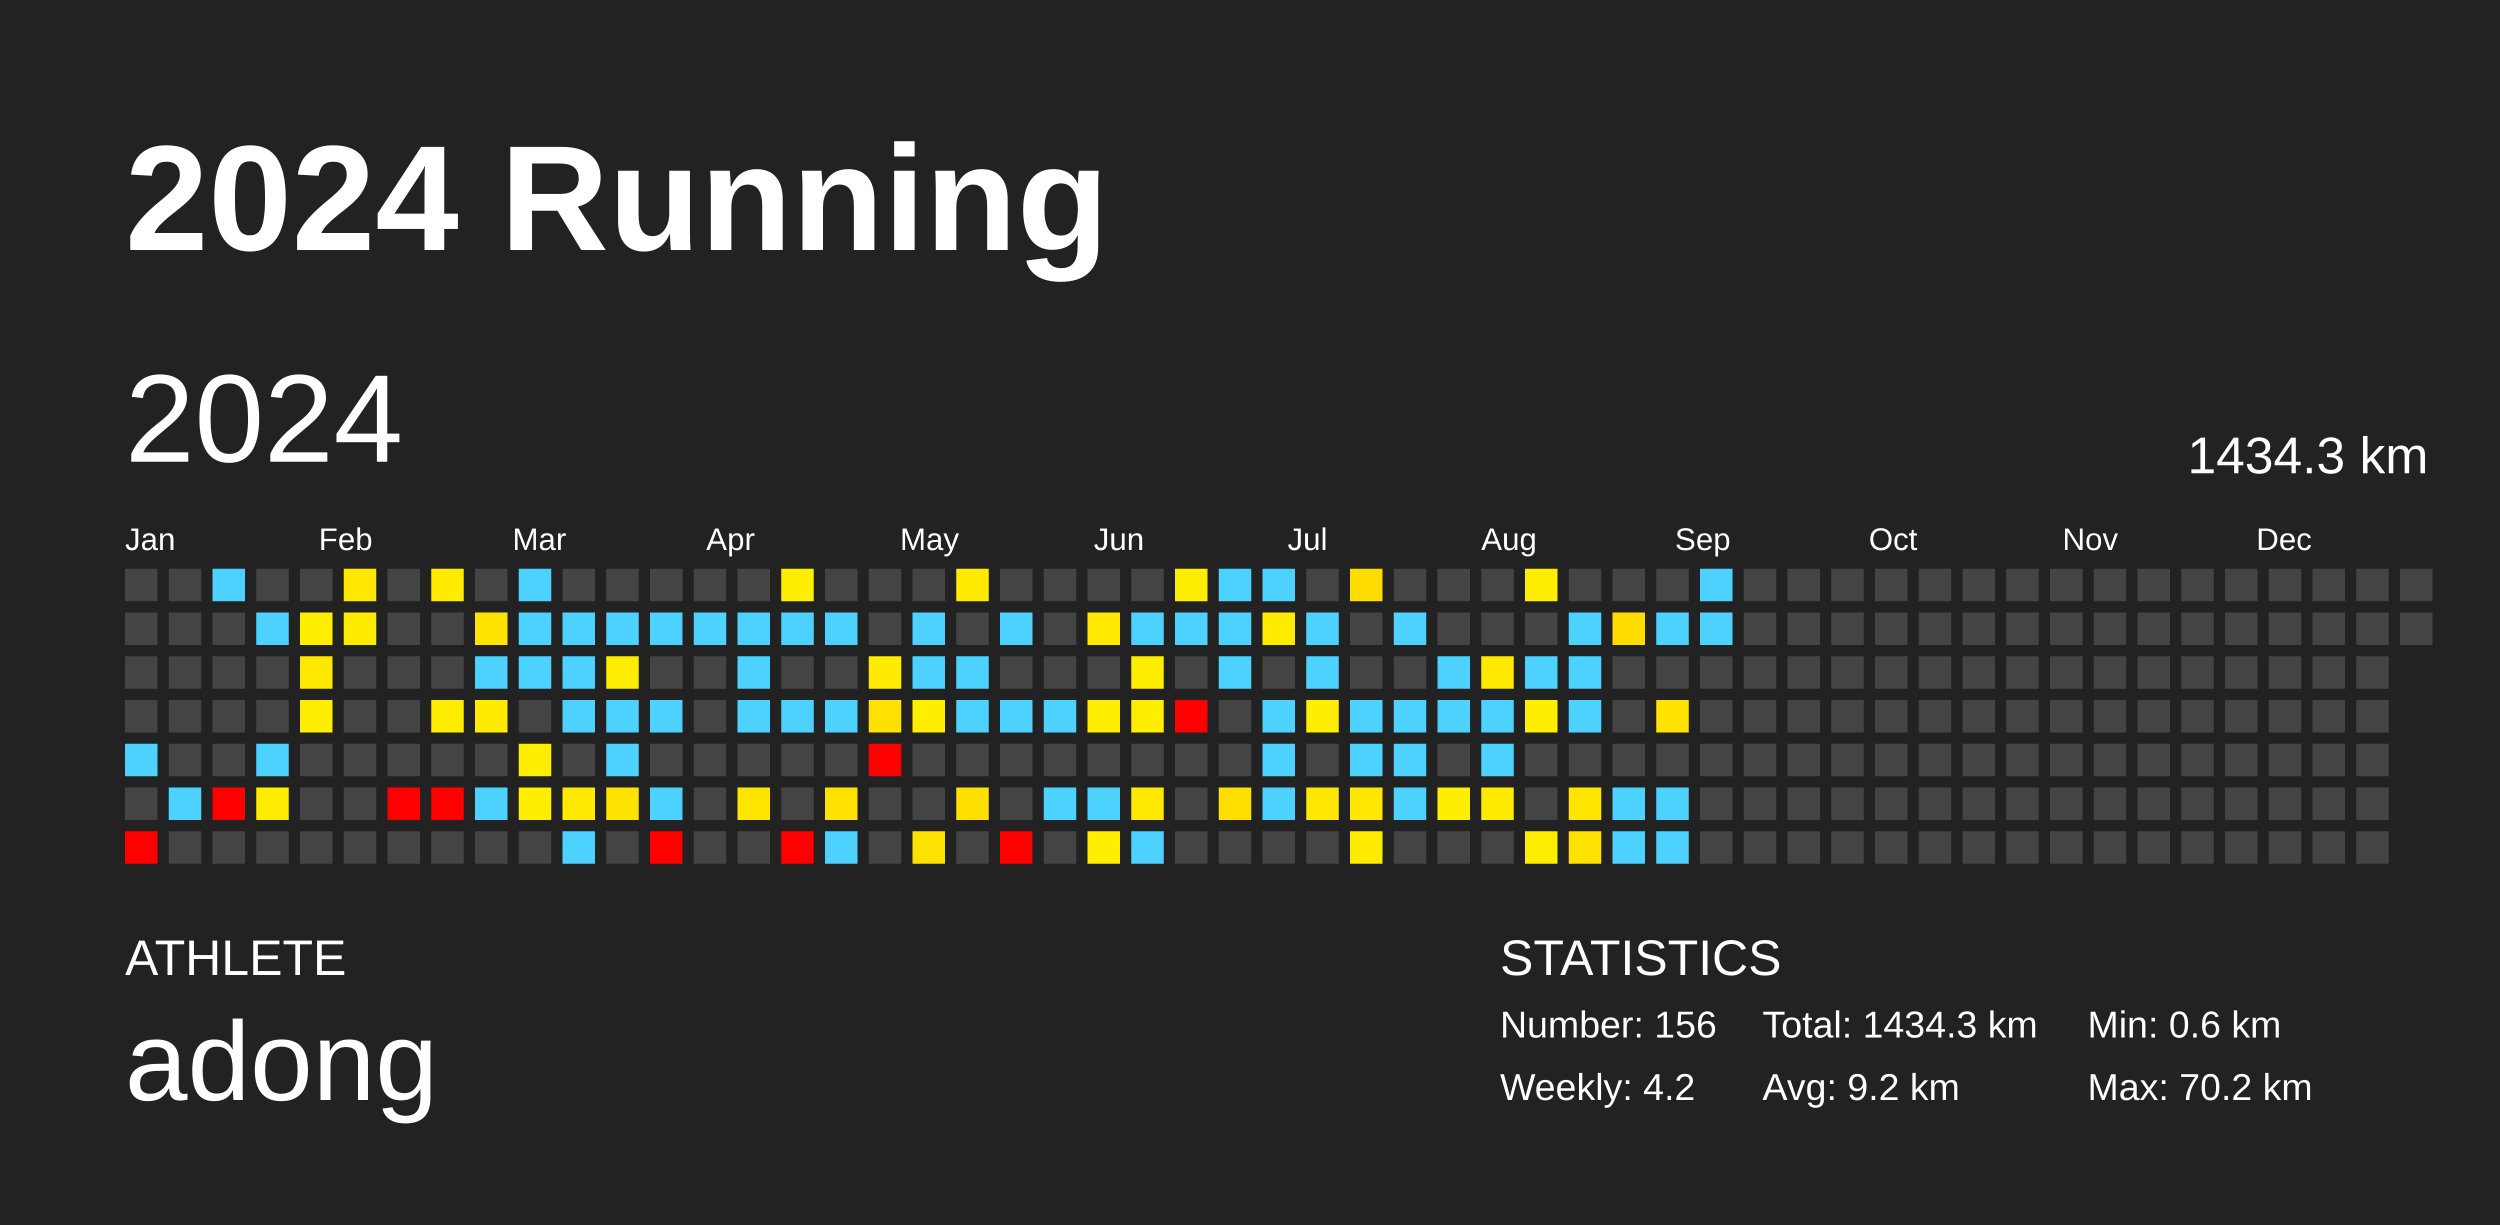
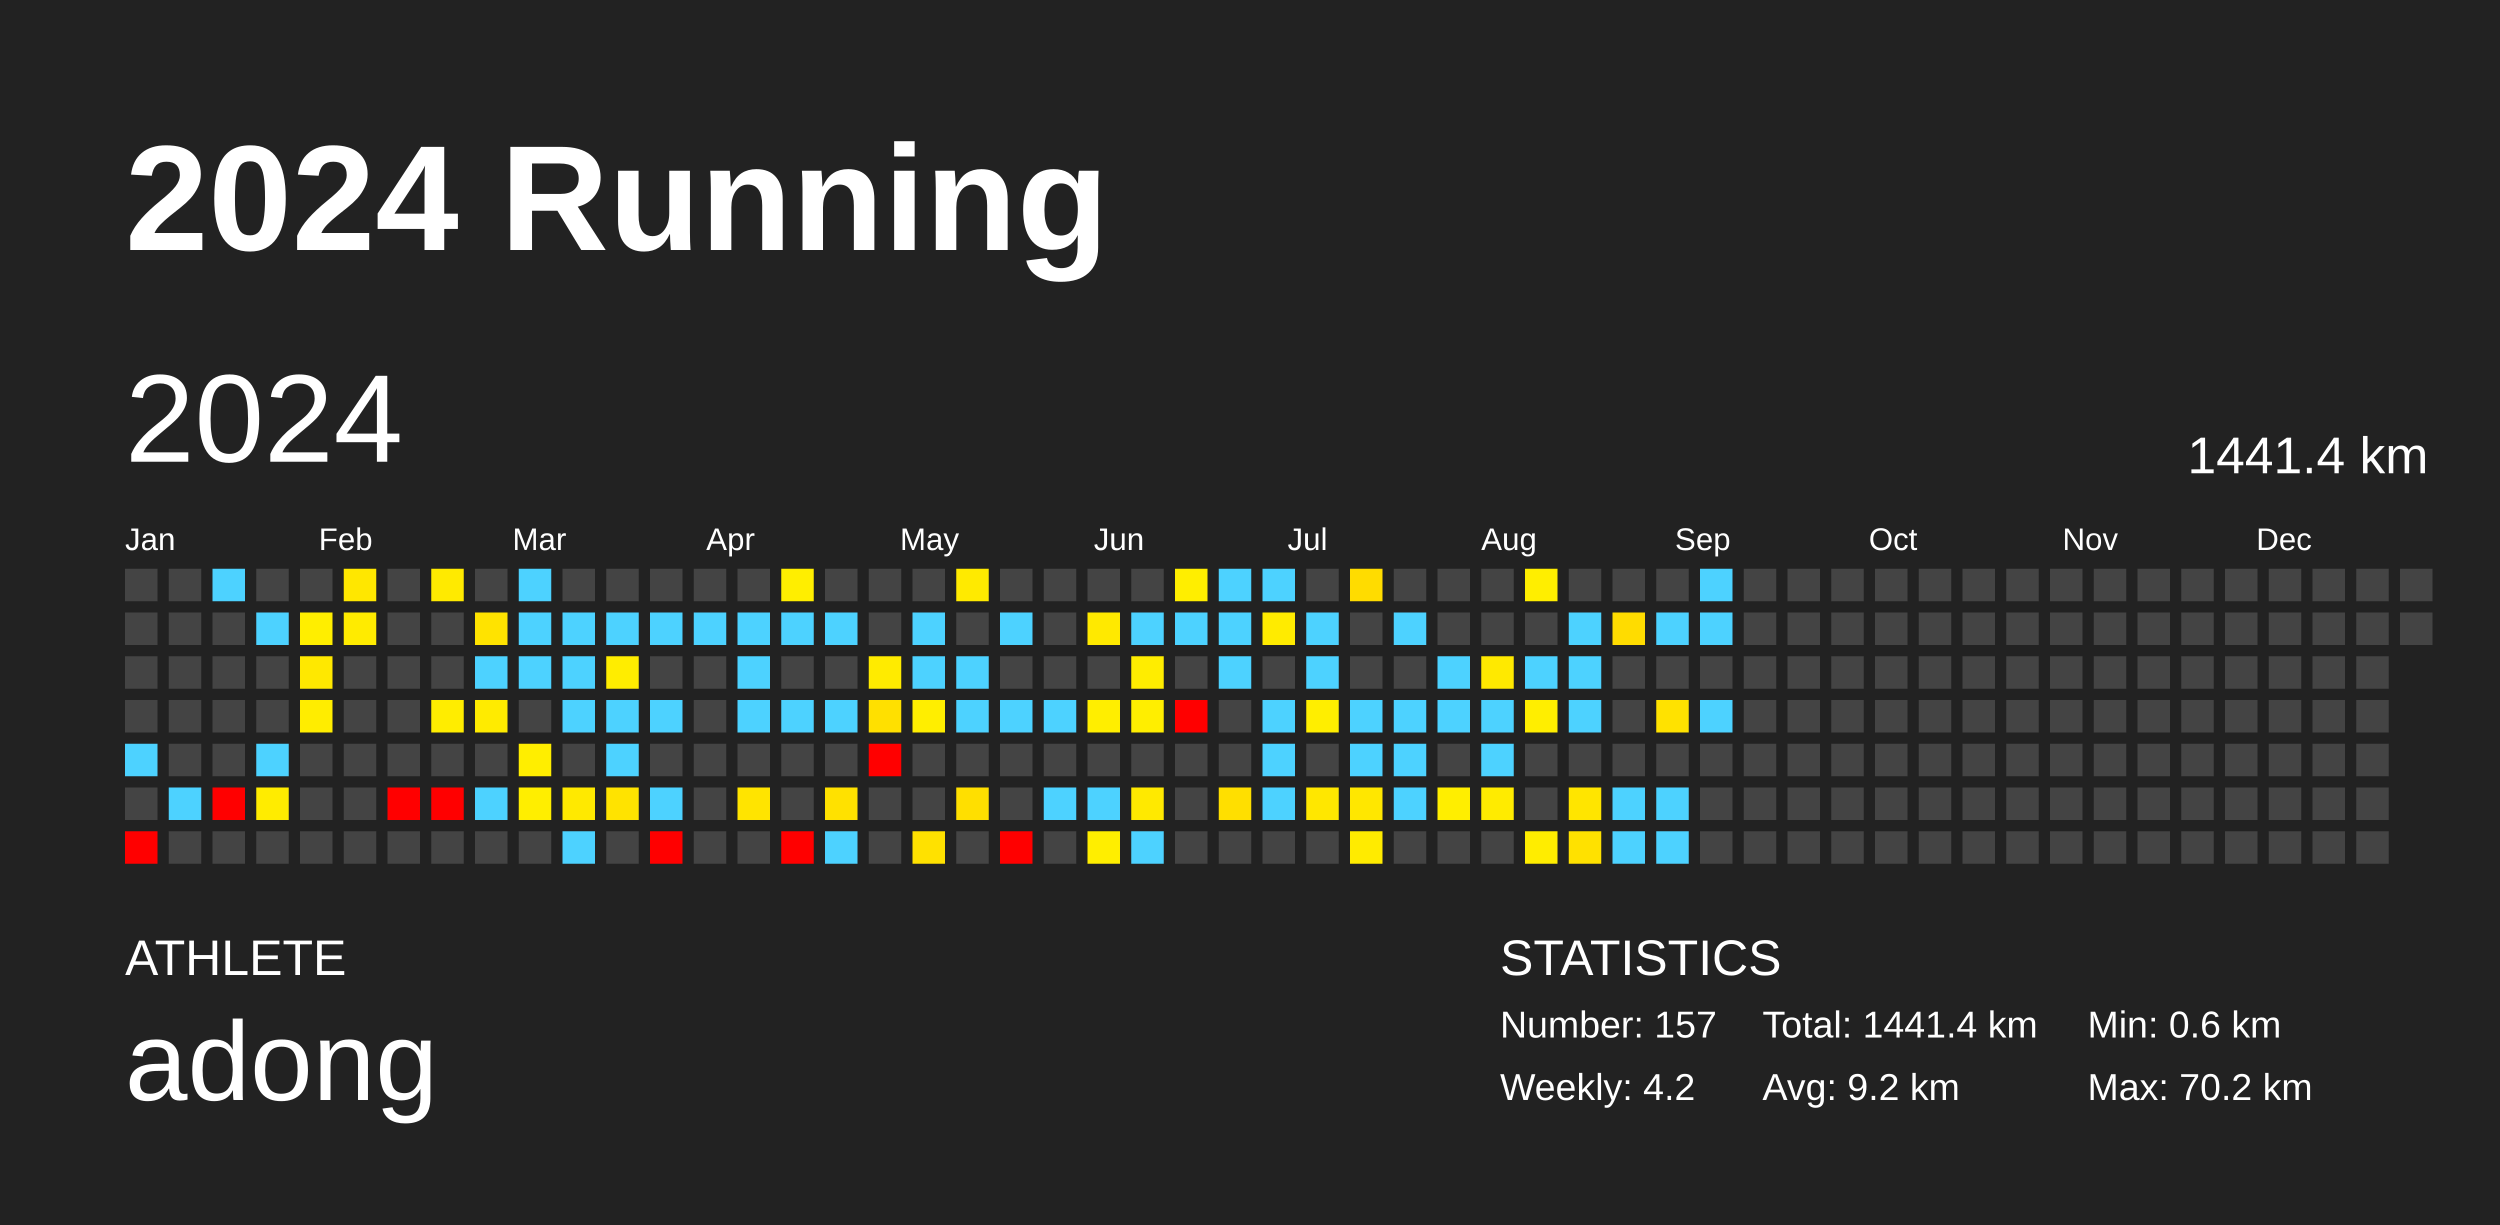
<svg xmlns="http://www.w3.org/2000/svg" baseProfile="full" height="98mm" version="1.1" viewBox="0,0,200,98" width="200mm">
  <defs />
  <rect fill="#222222" height="98" width="200" x="0" y="0" />
  <text fill="#FFFFFF" style="font-size:12px; font-family:Arial; font-weight:bold;" x="10" y="20">2024 Running</text>
  <text fill="#FFFFFF" style="font-size:4px; font-family:Arial" x="10" y="78">ATHLETE</text>
  <text fill="#FFFFFF" style="font-size:9px; font-family:Arial" x="10" y="88">adong</text>
  <text fill="#FFFFFF" style="font-size:4px; font-family:Arial" x="120" y="78">STATISTICS</text>
-   <text fill="#FFFFFF" style="font-size:3px; font-family:Arial" x="120" y="83">Number: 156</text>
+   <text fill="#FFFFFF" style="font-size:3px; font-family:Arial" x="120" y="83">Number: 157</text>
  <text fill="#FFFFFF" style="font-size:3px; font-family:Arial" x="120" y="88">Weekly: 4.2</text>
-   <text fill="#FFFFFF" style="font-size:3px; font-family:Arial" x="141" y="83">Total: 1434.3 km</text>
+   <text fill="#FFFFFF" style="font-size:3px; font-family:Arial" x="141" y="83">Total: 1441.4 km</text>
  <text fill="#FFFFFF" style="font-size:3px; font-family:Arial" x="141" y="88">Avg: 9.2 km</text>
  <text fill="#FFFFFF" style="font-size:3px; font-family:Arial" x="167" y="83">Min: 0.6 km</text>
  <text fill="#FFFFFF" style="font-size:3px; font-family:Arial" x="167" y="88">Max: 70.2 km</text>
  <text dominant-baseline="hanging" fill="#FFFFFF" style="font-size:10.0px; font-family:Arial;" x="10" y="30">2024</text>
-   <text dominant-baseline="hanging" fill="#FFFFFF" style="font-size:4.125px; font-family:Arial;" x="175" y="35">1434.3 km</text>
+   <text dominant-baseline="hanging" fill="#FFFFFF" style="font-size:4.125px; font-family:Arial;" x="175" y="35">1441.4 km</text>
  <text fill="#FFFFFF" style="font-size:2.5px; font-family:Arial" x="10.0" y="44">Jan</text>
  <text fill="#FFFFFF" style="font-size:2.5px; font-family:Arial" x="25.5" y="44">Feb</text>
  <text fill="#FFFFFF" style="font-size:2.5px; font-family:Arial" x="41.0" y="44">Mar</text>
  <text fill="#FFFFFF" style="font-size:2.5px; font-family:Arial" x="56.5" y="44">Apr</text>
  <text fill="#FFFFFF" style="font-size:2.5px; font-family:Arial" x="72.0" y="44">May</text>
  <text fill="#FFFFFF" style="font-size:2.5px; font-family:Arial" x="87.5" y="44">Jun</text>
  <text fill="#FFFFFF" style="font-size:2.5px; font-family:Arial" x="103.0" y="44">Jul</text>
  <text fill="#FFFFFF" style="font-size:2.5px; font-family:Arial" x="118.5" y="44">Aug</text>
  <text fill="#FFFFFF" style="font-size:2.5px; font-family:Arial" x="134.0" y="44">Sep</text>
  <text fill="#FFFFFF" style="font-size:2.5px; font-family:Arial" x="149.5" y="44">Oct</text>
  <text fill="#FFFFFF" style="font-size:2.5px; font-family:Arial" x="165.0" y="44">Nov</text>
  <text fill="#FFFFFF" style="font-size:2.5px; font-family:Arial" x="180.5" y="44">Dec</text>
  <rect fill="#444444" height="2.6" width="2.6" x="10.0" y="45.5" />
  <rect fill="#444444" height="2.6" width="2.6" x="10.0" y="49.0" />
  <rect fill="#444444" height="2.6" width="2.6" x="10.0" y="52.5" />
  <rect fill="#444444" height="2.6" width="2.6" x="10.0" y="56.0" />
  <rect fill="#4dd2ff" height="2.6" width="2.6" x="10.0" y="59.5" />
  <rect fill="#444444" height="2.6" width="2.6" x="10.0" y="63.0" />
  <rect fill="red" height="2.6" width="2.6" x="10.0" y="66.5" />
  <rect fill="#444444" height="2.6" width="2.6" x="13.5" y="45.5" />
  <rect fill="#444444" height="2.6" width="2.6" x="13.5" y="49.0" />
  <rect fill="#444444" height="2.6" width="2.6" x="13.5" y="52.5" />
  <rect fill="#444444" height="2.6" width="2.6" x="13.5" y="56.0" />
  <rect fill="#444444" height="2.6" width="2.6" x="13.5" y="59.5" />
  <rect fill="#4dd2ff" height="2.6" width="2.6" x="13.5" y="63.0" />
  <rect fill="#444444" height="2.6" width="2.6" x="13.5" y="66.5" />
  <rect fill="#4dd2ff" height="2.6" width="2.6" x="17.0" y="45.5" />
  <rect fill="#444444" height="2.6" width="2.6" x="17.0" y="49.0" />
  <rect fill="#444444" height="2.6" width="2.6" x="17.0" y="52.5" />
  <rect fill="#444444" height="2.6" width="2.6" x="17.0" y="56.0" />
  <rect fill="#444444" height="2.6" width="2.6" x="17.0" y="59.5" />
  <rect fill="red" height="2.6" width="2.6" x="17.0" y="63.0" />
  <rect fill="#444444" height="2.6" width="2.6" x="17.0" y="66.5" />
  <rect fill="#444444" height="2.6" width="2.6" x="20.5" y="45.5" />
  <rect fill="#4dd2ff" height="2.6" width="2.6" x="20.5" y="49.0" />
  <rect fill="#444444" height="2.6" width="2.6" x="20.5" y="52.5" />
  <rect fill="#444444" height="2.6" width="2.6" x="20.5" y="56.0" />
  <rect fill="#4dd2ff" height="2.6" width="2.6" x="20.5" y="59.5" />
  <rect fill="#ffec00" height="2.6" width="2.6" x="20.5" y="63.0" />
  <rect fill="#444444" height="2.6" width="2.6" x="20.5" y="66.5" />
  <rect fill="#444444" height="2.6" width="2.6" x="24.0" y="45.5" />
  <rect fill="#ffee00" height="2.6" width="2.6" x="24.0" y="49.0" />
  <rect fill="#ffe800" height="2.6" width="2.6" x="24.0" y="52.5" />
  <rect fill="#ffed00" height="2.6" width="2.6" x="24.0" y="56.0" />
  <rect fill="#444444" height="2.6" width="2.6" x="24.0" y="59.5" />
  <rect fill="#444444" height="2.6" width="2.6" x="24.0" y="63.0" />
  <rect fill="#444444" height="2.6" width="2.6" x="24.0" y="66.5" />
  <rect fill="#ffe700" height="2.6" width="2.6" x="27.5" y="45.5" />
  <rect fill="#ffeb00" height="2.6" width="2.6" x="27.5" y="49.0" />
  <rect fill="#444444" height="2.6" width="2.6" x="27.5" y="52.5" />
  <rect fill="#444444" height="2.6" width="2.6" x="27.5" y="56.0" />
  <rect fill="#444444" height="2.6" width="2.6" x="27.5" y="59.5" />
  <rect fill="#444444" height="2.6" width="2.6" x="27.5" y="63.0" />
  <rect fill="#444444" height="2.6" width="2.6" x="27.5" y="66.5" />
  <rect fill="#444444" height="2.6" width="2.6" x="31.0" y="45.5" />
  <rect fill="#444444" height="2.6" width="2.6" x="31.0" y="49.0" />
  <rect fill="#444444" height="2.6" width="2.6" x="31.0" y="52.5" />
  <rect fill="#444444" height="2.6" width="2.6" x="31.0" y="56.0" />
  <rect fill="#444444" height="2.6" width="2.6" x="31.0" y="59.5" />
  <rect fill="red" height="2.6" width="2.6" x="31.0" y="63.0" />
  <rect fill="#444444" height="2.6" width="2.6" x="31.0" y="66.5" />
  <rect fill="#ffea00" height="2.6" width="2.6" x="34.5" y="45.5" />
  <rect fill="#444444" height="2.6" width="2.6" x="34.5" y="49.0" />
  <rect fill="#444444" height="2.6" width="2.6" x="34.5" y="52.5" />
  <rect fill="#ffed00" height="2.6" width="2.6" x="34.5" y="56.0" />
  <rect fill="#444444" height="2.6" width="2.6" x="34.5" y="59.5" />
  <rect fill="red" height="2.6" width="2.6" x="34.5" y="63.0" />
  <rect fill="#444444" height="2.6" width="2.6" x="34.5" y="66.5" />
  <rect fill="#444444" height="2.6" width="2.6" x="38.0" y="45.5" />
  <rect fill="#ffe300" height="2.6" width="2.6" x="38.0" y="49.0" />
  <rect fill="#4dd2ff" height="2.6" width="2.6" x="38.0" y="52.5" />
  <rect fill="#ffeb00" height="2.6" width="2.6" x="38.0" y="56.0" />
  <rect fill="#444444" height="2.6" width="2.6" x="38.0" y="59.5" />
  <rect fill="#4dd2ff" height="2.6" width="2.6" x="38.0" y="63.0" />
  <rect fill="#444444" height="2.6" width="2.6" x="38.0" y="66.5" />
  <rect fill="#4dd2ff" height="2.6" width="2.6" x="41.5" y="45.5" />
  <rect fill="#4dd2ff" height="2.6" width="2.6" x="41.5" y="49.0" />
  <rect fill="#4dd2ff" height="2.6" width="2.6" x="41.5" y="52.5" />
  <rect fill="#444444" height="2.6" width="2.6" x="41.5" y="56.0" />
  <rect fill="#ffee00" height="2.6" width="2.6" x="41.5" y="59.5" />
  <rect fill="#ffee00" height="2.6" width="2.6" x="41.5" y="63.0" />
  <rect fill="#444444" height="2.6" width="2.6" x="41.5" y="66.5" />
  <rect fill="#444444" height="2.6" width="2.6" x="45.0" y="45.5" />
  <rect fill="#4dd2ff" height="2.6" width="2.6" x="45.0" y="49.0" />
  <rect fill="#4dd2ff" height="2.6" width="2.6" x="45.0" y="52.5" />
  <rect fill="#4dd2ff" height="2.6" width="2.6" x="45.0" y="56.0" />
  <rect fill="#444444" height="2.6" width="2.6" x="45.0" y="59.5" />
  <rect fill="#ffe900" height="2.6" width="2.6" x="45.0" y="63.0" />
  <rect fill="#4dd2ff" height="2.6" width="2.6" x="45.0" y="66.5" />
  <rect fill="#444444" height="2.6" width="2.6" x="48.5" y="45.5" />
  <rect fill="#4dd2ff" height="2.6" width="2.6" x="48.5" y="49.0" />
  <rect fill="#ffed00" height="2.6" width="2.6" x="48.5" y="52.5" />
  <rect fill="#4dd2ff" height="2.6" width="2.6" x="48.5" y="56.0" />
  <rect fill="#4dd2ff" height="2.6" width="2.6" x="48.5" y="59.5" />
  <rect fill="#ffe300" height="2.6" width="2.6" x="48.5" y="63.0" />
  <rect fill="#444444" height="2.6" width="2.6" x="48.5" y="66.5" />
  <rect fill="#444444" height="2.6" width="2.6" x="52.0" y="45.5" />
  <rect fill="#4dd2ff" height="2.6" width="2.6" x="52.0" y="49.0" />
  <rect fill="#444444" height="2.6" width="2.6" x="52.0" y="52.5" />
  <rect fill="#4dd2ff" height="2.6" width="2.6" x="52.0" y="56.0" />
  <rect fill="#444444" height="2.6" width="2.6" x="52.0" y="59.5" />
  <rect fill="#4dd2ff" height="2.6" width="2.6" x="52.0" y="63.0" />
  <rect fill="red" height="2.6" width="2.6" x="52.0" y="66.5" />
  <rect fill="#444444" height="2.6" width="2.6" x="55.5" y="45.5" />
  <rect fill="#4dd2ff" height="2.6" width="2.6" x="55.5" y="49.0" />
  <rect fill="#444444" height="2.6" width="2.6" x="55.5" y="52.5" />
  <rect fill="#444444" height="2.6" width="2.6" x="55.5" y="56.0" />
  <rect fill="#444444" height="2.6" width="2.6" x="55.5" y="59.5" />
  <rect fill="#444444" height="2.6" width="2.6" x="55.5" y="63.0" />
  <rect fill="#444444" height="2.6" width="2.6" x="55.5" y="66.5" />
  <rect fill="#444444" height="2.6" width="2.6" x="59.0" y="45.5" />
  <rect fill="#4dd2ff" height="2.6" width="2.6" x="59.0" y="49.0" />
  <rect fill="#4dd2ff" height="2.6" width="2.6" x="59.0" y="52.5" />
  <rect fill="#4dd2ff" height="2.6" width="2.6" x="59.0" y="56.0" />
  <rect fill="#444444" height="2.6" width="2.6" x="59.0" y="59.5" />
  <rect fill="#ffe400" height="2.6" width="2.6" x="59.0" y="63.0" />
  <rect fill="#444444" height="2.6" width="2.6" x="59.0" y="66.5" />
  <rect fill="#ffee00" height="2.6" width="2.6" x="62.5" y="45.5" />
  <rect fill="#4dd2ff" height="2.6" width="2.6" x="62.5" y="49.0" />
  <rect fill="#444444" height="2.6" width="2.6" x="62.5" y="52.5" />
  <rect fill="#4dd2ff" height="2.6" width="2.6" x="62.5" y="56.0" />
  <rect fill="#444444" height="2.6" width="2.6" x="62.5" y="59.5" />
  <rect fill="#444444" height="2.6" width="2.6" x="62.5" y="63.0" />
  <rect fill="red" height="2.6" width="2.6" x="62.5" y="66.5" />
  <rect fill="#444444" height="2.6" width="2.6" x="66.0" y="45.5" />
  <rect fill="#4dd2ff" height="2.6" width="2.6" x="66.0" y="49.0" />
  <rect fill="#444444" height="2.6" width="2.6" x="66.0" y="52.5" />
  <rect fill="#4dd2ff" height="2.6" width="2.6" x="66.0" y="56.0" />
  <rect fill="#444444" height="2.6" width="2.6" x="66.0" y="59.5" />
  <rect fill="#ffe100" height="2.6" width="2.6" x="66.0" y="63.0" />
  <rect fill="#4dd2ff" height="2.6" width="2.6" x="66.0" y="66.5" />
  <rect fill="#444444" height="2.6" width="2.6" x="69.5" y="45.5" />
  <rect fill="#444444" height="2.6" width="2.6" x="69.5" y="49.0" />
  <rect fill="#ffeb00" height="2.6" width="2.6" x="69.5" y="52.5" />
  <rect fill="#ffe000" height="2.6" width="2.6" x="69.5" y="56.0" />
  <rect fill="red" height="2.6" width="2.6" x="69.5" y="59.5" />
  <rect fill="#444444" height="2.6" width="2.6" x="69.5" y="63.0" />
  <rect fill="#444444" height="2.6" width="2.6" x="69.5" y="66.5" />
  <rect fill="#444444" height="2.6" width="2.6" x="73.0" y="45.5" />
  <rect fill="#4dd2ff" height="2.6" width="2.6" x="73.0" y="49.0" />
  <rect fill="#4dd2ff" height="2.6" width="2.6" x="73.0" y="52.5" />
  <rect fill="#ffee00" height="2.6" width="2.6" x="73.0" y="56.0" />
  <rect fill="#444444" height="2.6" width="2.6" x="73.0" y="59.5" />
  <rect fill="#444444" height="2.6" width="2.6" x="73.0" y="63.0" />
  <rect fill="#ffe100" height="2.6" width="2.6" x="73.0" y="66.5" />
  <rect fill="#ffea00" height="2.6" width="2.6" x="76.5" y="45.5" />
  <rect fill="#444444" height="2.6" width="2.6" x="76.5" y="49.0" />
  <rect fill="#4dd2ff" height="2.6" width="2.6" x="76.5" y="52.5" />
  <rect fill="#4dd2ff" height="2.6" width="2.6" x="76.5" y="56.0" />
  <rect fill="#444444" height="2.6" width="2.6" x="76.5" y="59.5" />
  <rect fill="#ffdf00" height="2.6" width="2.6" x="76.5" y="63.0" />
  <rect fill="#444444" height="2.6" width="2.6" x="76.5" y="66.5" />
  <rect fill="#444444" height="2.6" width="2.6" x="80.0" y="45.5" />
  <rect fill="#4dd2ff" height="2.6" width="2.6" x="80.0" y="49.0" />
  <rect fill="#444444" height="2.6" width="2.6" x="80.0" y="52.5" />
  <rect fill="#4dd2ff" height="2.6" width="2.6" x="80.0" y="56.0" />
  <rect fill="#444444" height="2.6" width="2.6" x="80.0" y="59.5" />
  <rect fill="#444444" height="2.6" width="2.6" x="80.0" y="63.0" />
  <rect fill="red" height="2.6" width="2.6" x="80.0" y="66.5" />
  <rect fill="#444444" height="2.6" width="2.6" x="83.5" y="45.5" />
  <rect fill="#444444" height="2.6" width="2.6" x="83.5" y="49.0" />
  <rect fill="#444444" height="2.6" width="2.6" x="83.5" y="52.5" />
  <rect fill="#4dd2ff" height="2.6" width="2.6" x="83.5" y="56.0" />
  <rect fill="#444444" height="2.6" width="2.6" x="83.5" y="59.5" />
  <rect fill="#4dd2ff" height="2.6" width="2.6" x="83.5" y="63.0" />
  <rect fill="#444444" height="2.6" width="2.6" x="83.5" y="66.5" />
  <rect fill="#444444" height="2.6" width="2.6" x="87.0" y="45.5" />
  <rect fill="#ffe900" height="2.6" width="2.6" x="87.0" y="49.0" />
  <rect fill="#444444" height="2.6" width="2.6" x="87.0" y="52.5" />
  <rect fill="#ffee00" height="2.6" width="2.6" x="87.0" y="56.0" />
  <rect fill="#444444" height="2.6" width="2.6" x="87.0" y="59.5" />
  <rect fill="#4dd2ff" height="2.6" width="2.6" x="87.0" y="63.0" />
  <rect fill="#ffee00" height="2.6" width="2.6" x="87.0" y="66.5" />
  <rect fill="#444444" height="2.6" width="2.6" x="90.5" y="45.5" />
  <rect fill="#4dd2ff" height="2.6" width="2.6" x="90.5" y="49.0" />
  <rect fill="#ffed00" height="2.6" width="2.6" x="90.5" y="52.5" />
  <rect fill="#ffee00" height="2.6" width="2.6" x="90.5" y="56.0" />
  <rect fill="#444444" height="2.6" width="2.6" x="90.5" y="59.5" />
  <rect fill="#ffe900" height="2.6" width="2.6" x="90.5" y="63.0" />
  <rect fill="#4dd2ff" height="2.6" width="2.6" x="90.5" y="66.5" />
  <rect fill="#ffee00" height="2.6" width="2.6" x="94.0" y="45.5" />
  <rect fill="#4dd2ff" height="2.6" width="2.6" x="94.0" y="49.0" />
  <rect fill="#444444" height="2.6" width="2.6" x="94.0" y="52.5" />
  <rect fill="red" height="2.6" width="2.6" x="94.0" y="56.0" />
  <rect fill="#444444" height="2.6" width="2.6" x="94.0" y="59.5" />
  <rect fill="#444444" height="2.6" width="2.6" x="94.0" y="63.0" />
  <rect fill="#444444" height="2.6" width="2.6" x="94.0" y="66.5" />
  <rect fill="#4dd2ff" height="2.6" width="2.6" x="97.5" y="45.5" />
  <rect fill="#4dd2ff" height="2.6" width="2.6" x="97.5" y="49.0" />
  <rect fill="#4dd2ff" height="2.6" width="2.6" x="97.5" y="52.5" />
  <rect fill="#444444" height="2.6" width="2.6" x="97.5" y="56.0" />
  <rect fill="#444444" height="2.6" width="2.6" x="97.5" y="59.5" />
  <rect fill="#ffdf00" height="2.6" width="2.6" x="97.5" y="63.0" />
  <rect fill="#444444" height="2.6" width="2.6" x="97.5" y="66.5" />
  <rect fill="#4dd2ff" height="2.6" width="2.6" x="101.0" y="45.5" />
  <rect fill="#ffeb00" height="2.6" width="2.6" x="101.0" y="49.0" />
  <rect fill="#444444" height="2.6" width="2.6" x="101.0" y="52.5" />
  <rect fill="#4dd2ff" height="2.6" width="2.6" x="101.0" y="56.0" />
  <rect fill="#4dd2ff" height="2.6" width="2.6" x="101.0" y="59.5" />
  <rect fill="#4dd2ff" height="2.6" width="2.6" x="101.0" y="63.0" />
  <rect fill="#444444" height="2.6" width="2.6" x="101.0" y="66.5" />
  <rect fill="#444444" height="2.6" width="2.6" x="104.5" y="45.5" />
  <rect fill="#4dd2ff" height="2.6" width="2.6" x="104.5" y="49.0" />
  <rect fill="#4dd2ff" height="2.6" width="2.6" x="104.5" y="52.5" />
  <rect fill="#ffee00" height="2.6" width="2.6" x="104.5" y="56.0" />
  <rect fill="#444444" height="2.6" width="2.6" x="104.5" y="59.5" />
  <rect fill="#ffe700" height="2.6" width="2.6" x="104.5" y="63.0" />
  <rect fill="#444444" height="2.6" width="2.6" x="104.5" y="66.5" />
  <rect fill="#ffdc00" height="2.6" width="2.6" x="108.0" y="45.5" />
  <rect fill="#444444" height="2.6" width="2.6" x="108.0" y="49.0" />
  <rect fill="#444444" height="2.6" width="2.6" x="108.0" y="52.5" />
  <rect fill="#4dd2ff" height="2.6" width="2.6" x="108.0" y="56.0" />
  <rect fill="#4dd2ff" height="2.6" width="2.6" x="108.0" y="59.5" />
  <rect fill="#ffe700" height="2.6" width="2.6" x="108.0" y="63.0" />
  <rect fill="#ffeb00" height="2.6" width="2.6" x="108.0" y="66.5" />
  <rect fill="#444444" height="2.6" width="2.6" x="111.5" y="45.5" />
  <rect fill="#4dd2ff" height="2.6" width="2.6" x="111.5" y="49.0" />
  <rect fill="#444444" height="2.6" width="2.6" x="111.5" y="52.5" />
  <rect fill="#4dd2ff" height="2.6" width="2.6" x="111.5" y="56.0" />
  <rect fill="#4dd2ff" height="2.6" width="2.6" x="111.5" y="59.5" />
  <rect fill="#4dd2ff" height="2.6" width="2.6" x="111.5" y="63.0" />
  <rect fill="#444444" height="2.6" width="2.6" x="111.5" y="66.5" />
  <rect fill="#444444" height="2.6" width="2.6" x="115.0" y="45.5" />
  <rect fill="#444444" height="2.6" width="2.6" x="115.0" y="49.0" />
  <rect fill="#4dd2ff" height="2.6" width="2.6" x="115.0" y="52.5" />
  <rect fill="#4dd2ff" height="2.6" width="2.6" x="115.0" y="56.0" />
  <rect fill="#444444" height="2.6" width="2.6" x="115.0" y="59.5" />
  <rect fill="#ffee00" height="2.6" width="2.6" x="115.0" y="63.0" />
  <rect fill="#444444" height="2.6" width="2.6" x="115.0" y="66.5" />
  <rect fill="#444444" height="2.6" width="2.6" x="118.5" y="45.5" />
  <rect fill="#444444" height="2.6" width="2.6" x="118.5" y="49.0" />
  <rect fill="#ffe900" height="2.6" width="2.6" x="118.5" y="52.5" />
  <rect fill="#4dd2ff" height="2.6" width="2.6" x="118.5" y="56.0" />
  <rect fill="#4dd2ff" height="2.6" width="2.6" x="118.5" y="59.5" />
  <rect fill="#ffeb00" height="2.6" width="2.6" x="118.5" y="63.0" />
  <rect fill="#444444" height="2.6" width="2.6" x="118.5" y="66.5" />
  <rect fill="#ffee00" height="2.6" width="2.6" x="122.0" y="45.5" />
  <rect fill="#444444" height="2.6" width="2.6" x="122.0" y="49.0" />
  <rect fill="#4dd2ff" height="2.6" width="2.6" x="122.0" y="52.5" />
  <rect fill="#ffee00" height="2.6" width="2.6" x="122.0" y="56.0" />
  <rect fill="#444444" height="2.6" width="2.6" x="122.0" y="59.5" />
  <rect fill="#444444" height="2.6" width="2.6" x="122.0" y="63.0" />
  <rect fill="#ffed00" height="2.6" width="2.6" x="122.0" y="66.5" />
  <rect fill="#444444" height="2.6" width="2.6" x="125.5" y="45.5" />
  <rect fill="#4dd2ff" height="2.6" width="2.6" x="125.5" y="49.0" />
  <rect fill="#4dd2ff" height="2.6" width="2.6" x="125.5" y="52.5" />
  <rect fill="#4dd2ff" height="2.6" width="2.6" x="125.5" y="56.0" />
  <rect fill="#444444" height="2.6" width="2.6" x="125.5" y="59.5" />
  <rect fill="#ffe500" height="2.6" width="2.6" x="125.5" y="63.0" />
  <rect fill="#ffe100" height="2.6" width="2.6" x="125.5" y="66.5" />
  <rect fill="#444444" height="2.6" width="2.6" x="129.0" y="45.5" />
  <rect fill="#ffdc00" height="2.6" width="2.6" x="129.0" y="49.0" />
  <rect fill="#444444" height="2.6" width="2.6" x="129.0" y="52.5" />
  <rect fill="#444444" height="2.6" width="2.6" x="129.0" y="56.0" />
  <rect fill="#444444" height="2.6" width="2.6" x="129.0" y="59.5" />
  <rect fill="#4dd2ff" height="2.6" width="2.6" x="129.0" y="63.0" />
  <rect fill="#4dd2ff" height="2.6" width="2.6" x="129.0" y="66.5" />
  <rect fill="#444444" height="2.6" width="2.6" x="132.5" y="45.5" />
  <rect fill="#4dd2ff" height="2.6" width="2.6" x="132.5" y="49.0" />
  <rect fill="#444444" height="2.6" width="2.6" x="132.5" y="52.5" />
  <rect fill="#ffe200" height="2.6" width="2.6" x="132.5" y="56.0" />
  <rect fill="#444444" height="2.6" width="2.6" x="132.5" y="59.5" />
  <rect fill="#4dd2ff" height="2.6" width="2.6" x="132.5" y="63.0" />
  <rect fill="#4dd2ff" height="2.6" width="2.6" x="132.5" y="66.5" />
  <rect fill="#4dd2ff" height="2.6" width="2.6" x="136.0" y="45.5" />
  <rect fill="#4dd2ff" height="2.6" width="2.6" x="136.0" y="49.0" />
  <rect fill="#444444" height="2.6" width="2.6" x="136.0" y="52.5" />
-   <rect fill="#444444" height="2.6" width="2.6" x="136.0" y="56.0" />
+   <rect fill="#4dd2ff" height="2.6" width="2.6" x="136.0" y="56.0" />
  <rect fill="#444444" height="2.6" width="2.6" x="136.0" y="59.5" />
  <rect fill="#444444" height="2.6" width="2.6" x="136.0" y="63.0" />
  <rect fill="#444444" height="2.6" width="2.6" x="136.0" y="66.5" />
  <rect fill="#444444" height="2.6" width="2.6" x="139.5" y="45.5" />
  <rect fill="#444444" height="2.6" width="2.6" x="139.5" y="49.0" />
  <rect fill="#444444" height="2.6" width="2.6" x="139.5" y="52.5" />
  <rect fill="#444444" height="2.6" width="2.6" x="139.5" y="56.0" />
  <rect fill="#444444" height="2.6" width="2.6" x="139.5" y="59.5" />
  <rect fill="#444444" height="2.6" width="2.6" x="139.5" y="63.0" />
  <rect fill="#444444" height="2.6" width="2.6" x="139.5" y="66.5" />
  <rect fill="#444444" height="2.6" width="2.6" x="143.0" y="45.5" />
  <rect fill="#444444" height="2.6" width="2.6" x="143.0" y="49.0" />
  <rect fill="#444444" height="2.6" width="2.6" x="143.0" y="52.5" />
  <rect fill="#444444" height="2.6" width="2.6" x="143.0" y="56.0" />
  <rect fill="#444444" height="2.6" width="2.6" x="143.0" y="59.5" />
  <rect fill="#444444" height="2.6" width="2.6" x="143.0" y="63.0" />
  <rect fill="#444444" height="2.6" width="2.6" x="143.0" y="66.5" />
  <rect fill="#444444" height="2.6" width="2.6" x="146.5" y="45.5" />
  <rect fill="#444444" height="2.6" width="2.6" x="146.5" y="49.0" />
  <rect fill="#444444" height="2.6" width="2.6" x="146.5" y="52.5" />
  <rect fill="#444444" height="2.6" width="2.6" x="146.5" y="56.0" />
  <rect fill="#444444" height="2.6" width="2.6" x="146.5" y="59.5" />
  <rect fill="#444444" height="2.6" width="2.6" x="146.5" y="63.0" />
  <rect fill="#444444" height="2.6" width="2.6" x="146.5" y="66.5" />
  <rect fill="#444444" height="2.6" width="2.6" x="150.0" y="45.5" />
  <rect fill="#444444" height="2.6" width="2.6" x="150.0" y="49.0" />
  <rect fill="#444444" height="2.6" width="2.6" x="150.0" y="52.5" />
  <rect fill="#444444" height="2.6" width="2.6" x="150.0" y="56.0" />
  <rect fill="#444444" height="2.6" width="2.6" x="150.0" y="59.5" />
  <rect fill="#444444" height="2.6" width="2.6" x="150.0" y="63.0" />
  <rect fill="#444444" height="2.6" width="2.6" x="150.0" y="66.5" />
  <rect fill="#444444" height="2.6" width="2.6" x="153.5" y="45.5" />
  <rect fill="#444444" height="2.6" width="2.6" x="153.5" y="49.0" />
  <rect fill="#444444" height="2.6" width="2.6" x="153.5" y="52.5" />
  <rect fill="#444444" height="2.6" width="2.6" x="153.5" y="56.0" />
  <rect fill="#444444" height="2.6" width="2.6" x="153.5" y="59.5" />
  <rect fill="#444444" height="2.6" width="2.6" x="153.5" y="63.0" />
  <rect fill="#444444" height="2.6" width="2.6" x="153.5" y="66.5" />
  <rect fill="#444444" height="2.6" width="2.6" x="157.0" y="45.5" />
  <rect fill="#444444" height="2.6" width="2.6" x="157.0" y="49.0" />
  <rect fill="#444444" height="2.6" width="2.6" x="157.0" y="52.5" />
  <rect fill="#444444" height="2.6" width="2.6" x="157.0" y="56.0" />
  <rect fill="#444444" height="2.6" width="2.6" x="157.0" y="59.5" />
  <rect fill="#444444" height="2.6" width="2.6" x="157.0" y="63.0" />
  <rect fill="#444444" height="2.6" width="2.6" x="157.0" y="66.5" />
  <rect fill="#444444" height="2.6" width="2.6" x="160.5" y="45.5" />
  <rect fill="#444444" height="2.6" width="2.6" x="160.5" y="49.0" />
  <rect fill="#444444" height="2.6" width="2.6" x="160.5" y="52.5" />
  <rect fill="#444444" height="2.6" width="2.6" x="160.5" y="56.0" />
  <rect fill="#444444" height="2.6" width="2.6" x="160.5" y="59.5" />
  <rect fill="#444444" height="2.6" width="2.6" x="160.5" y="63.0" />
  <rect fill="#444444" height="2.6" width="2.6" x="160.5" y="66.5" />
  <rect fill="#444444" height="2.6" width="2.6" x="164.0" y="45.5" />
  <rect fill="#444444" height="2.6" width="2.6" x="164.0" y="49.0" />
  <rect fill="#444444" height="2.6" width="2.6" x="164.0" y="52.5" />
  <rect fill="#444444" height="2.6" width="2.6" x="164.0" y="56.0" />
  <rect fill="#444444" height="2.6" width="2.6" x="164.0" y="59.5" />
  <rect fill="#444444" height="2.6" width="2.6" x="164.0" y="63.0" />
  <rect fill="#444444" height="2.6" width="2.6" x="164.0" y="66.5" />
  <rect fill="#444444" height="2.6" width="2.6" x="167.5" y="45.5" />
  <rect fill="#444444" height="2.6" width="2.6" x="167.5" y="49.0" />
  <rect fill="#444444" height="2.6" width="2.6" x="167.5" y="52.5" />
  <rect fill="#444444" height="2.6" width="2.6" x="167.5" y="56.0" />
  <rect fill="#444444" height="2.6" width="2.6" x="167.5" y="59.5" />
  <rect fill="#444444" height="2.6" width="2.6" x="167.5" y="63.0" />
  <rect fill="#444444" height="2.6" width="2.6" x="167.5" y="66.5" />
  <rect fill="#444444" height="2.6" width="2.6" x="171.0" y="45.5" />
  <rect fill="#444444" height="2.6" width="2.6" x="171.0" y="49.0" />
  <rect fill="#444444" height="2.6" width="2.6" x="171.0" y="52.5" />
  <rect fill="#444444" height="2.6" width="2.6" x="171.0" y="56.0" />
  <rect fill="#444444" height="2.6" width="2.6" x="171.0" y="59.5" />
  <rect fill="#444444" height="2.6" width="2.6" x="171.0" y="63.0" />
  <rect fill="#444444" height="2.6" width="2.6" x="171.0" y="66.5" />
  <rect fill="#444444" height="2.6" width="2.6" x="174.5" y="45.5" />
  <rect fill="#444444" height="2.6" width="2.6" x="174.5" y="49.0" />
  <rect fill="#444444" height="2.6" width="2.6" x="174.5" y="52.5" />
  <rect fill="#444444" height="2.6" width="2.6" x="174.5" y="56.0" />
  <rect fill="#444444" height="2.6" width="2.6" x="174.5" y="59.5" />
  <rect fill="#444444" height="2.6" width="2.6" x="174.5" y="63.0" />
  <rect fill="#444444" height="2.6" width="2.6" x="174.5" y="66.5" />
  <rect fill="#444444" height="2.6" width="2.6" x="178.0" y="45.5" />
  <rect fill="#444444" height="2.6" width="2.6" x="178.0" y="49.0" />
  <rect fill="#444444" height="2.6" width="2.6" x="178.0" y="52.5" />
  <rect fill="#444444" height="2.6" width="2.6" x="178.0" y="56.0" />
  <rect fill="#444444" height="2.6" width="2.6" x="178.0" y="59.5" />
  <rect fill="#444444" height="2.6" width="2.6" x="178.0" y="63.0" />
  <rect fill="#444444" height="2.6" width="2.6" x="178.0" y="66.5" />
  <rect fill="#444444" height="2.6" width="2.6" x="181.5" y="45.5" />
  <rect fill="#444444" height="2.6" width="2.6" x="181.5" y="49.0" />
  <rect fill="#444444" height="2.6" width="2.6" x="181.5" y="52.5" />
  <rect fill="#444444" height="2.6" width="2.6" x="181.5" y="56.0" />
  <rect fill="#444444" height="2.6" width="2.6" x="181.5" y="59.5" />
  <rect fill="#444444" height="2.6" width="2.6" x="181.5" y="63.0" />
  <rect fill="#444444" height="2.6" width="2.6" x="181.5" y="66.5" />
  <rect fill="#444444" height="2.6" width="2.6" x="185.0" y="45.5" />
  <rect fill="#444444" height="2.6" width="2.6" x="185.0" y="49.0" />
  <rect fill="#444444" height="2.6" width="2.6" x="185.0" y="52.5" />
  <rect fill="#444444" height="2.6" width="2.6" x="185.0" y="56.0" />
  <rect fill="#444444" height="2.6" width="2.6" x="185.0" y="59.5" />
  <rect fill="#444444" height="2.6" width="2.6" x="185.0" y="63.0" />
  <rect fill="#444444" height="2.6" width="2.6" x="185.0" y="66.5" />
  <rect fill="#444444" height="2.6" width="2.6" x="188.5" y="45.5" />
  <rect fill="#444444" height="2.6" width="2.6" x="188.5" y="49.0" />
  <rect fill="#444444" height="2.6" width="2.6" x="188.5" y="52.5" />
  <rect fill="#444444" height="2.6" width="2.6" x="188.5" y="56.0" />
  <rect fill="#444444" height="2.6" width="2.6" x="188.5" y="59.5" />
  <rect fill="#444444" height="2.6" width="2.6" x="188.5" y="63.0" />
  <rect fill="#444444" height="2.6" width="2.6" x="188.5" y="66.5" />
  <rect fill="#444444" height="2.6" width="2.6" x="192.0" y="45.5" />
  <rect fill="#444444" height="2.6" width="2.6" x="192.0" y="49.0" />
</svg>
